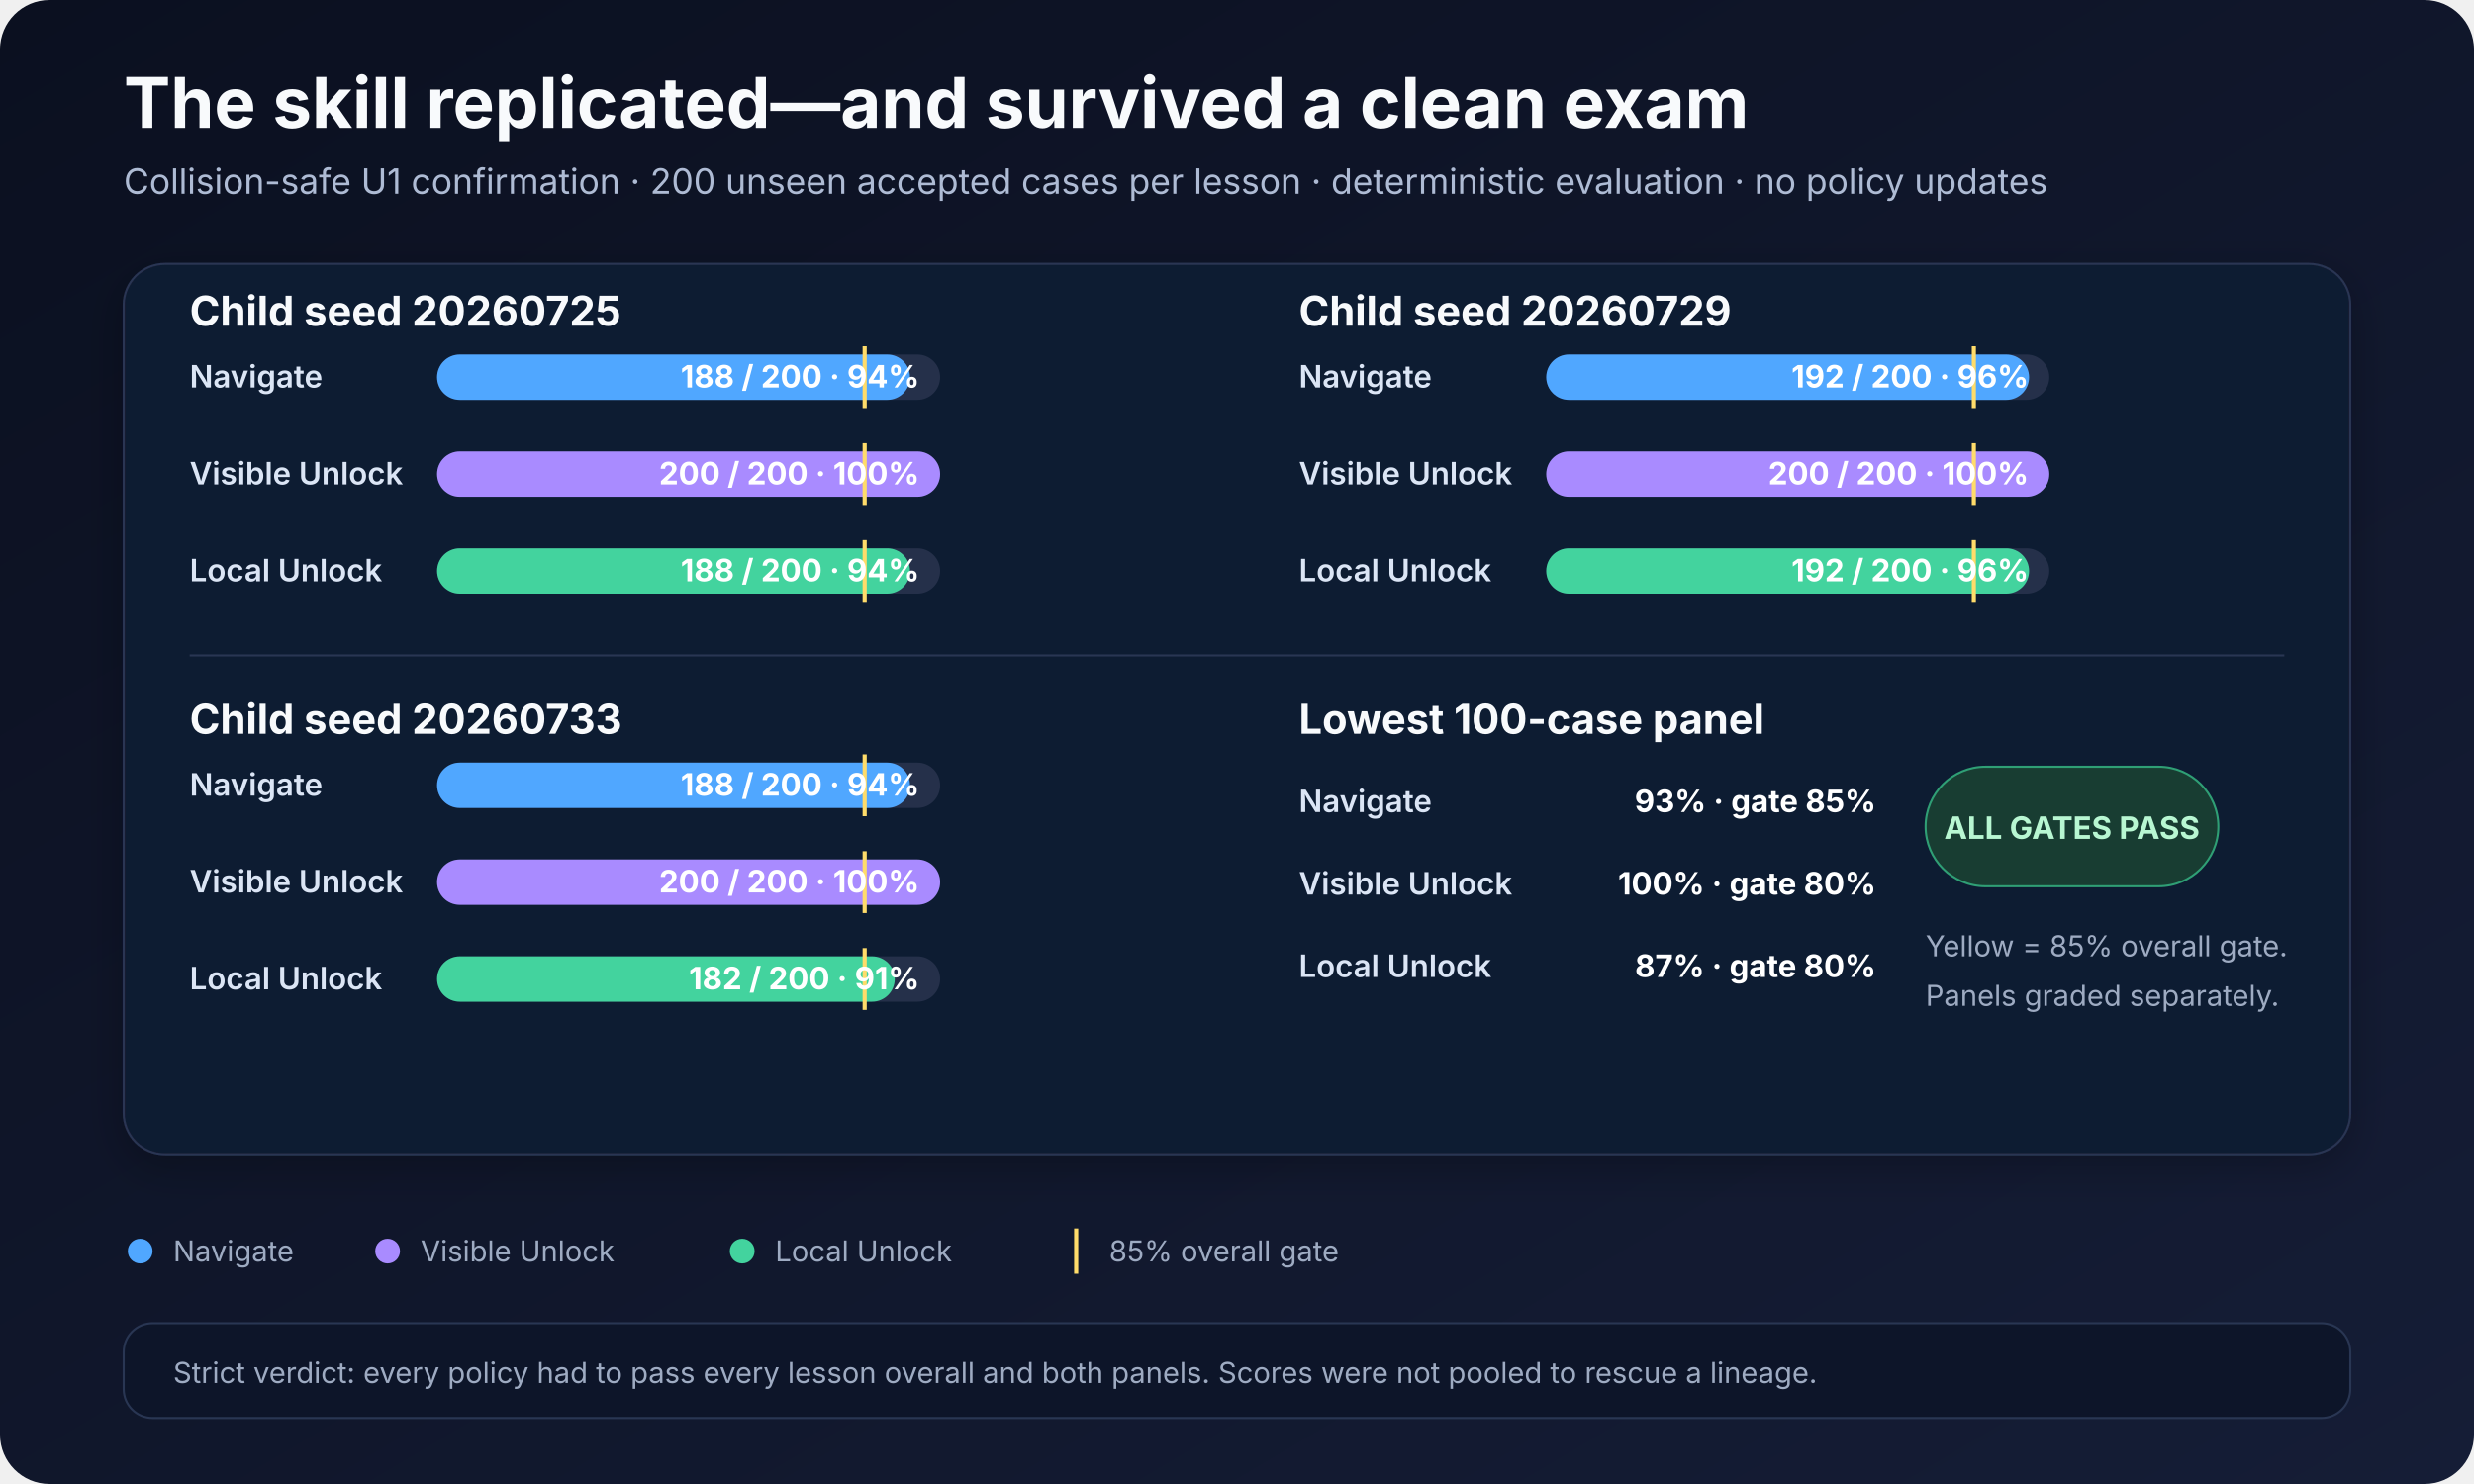
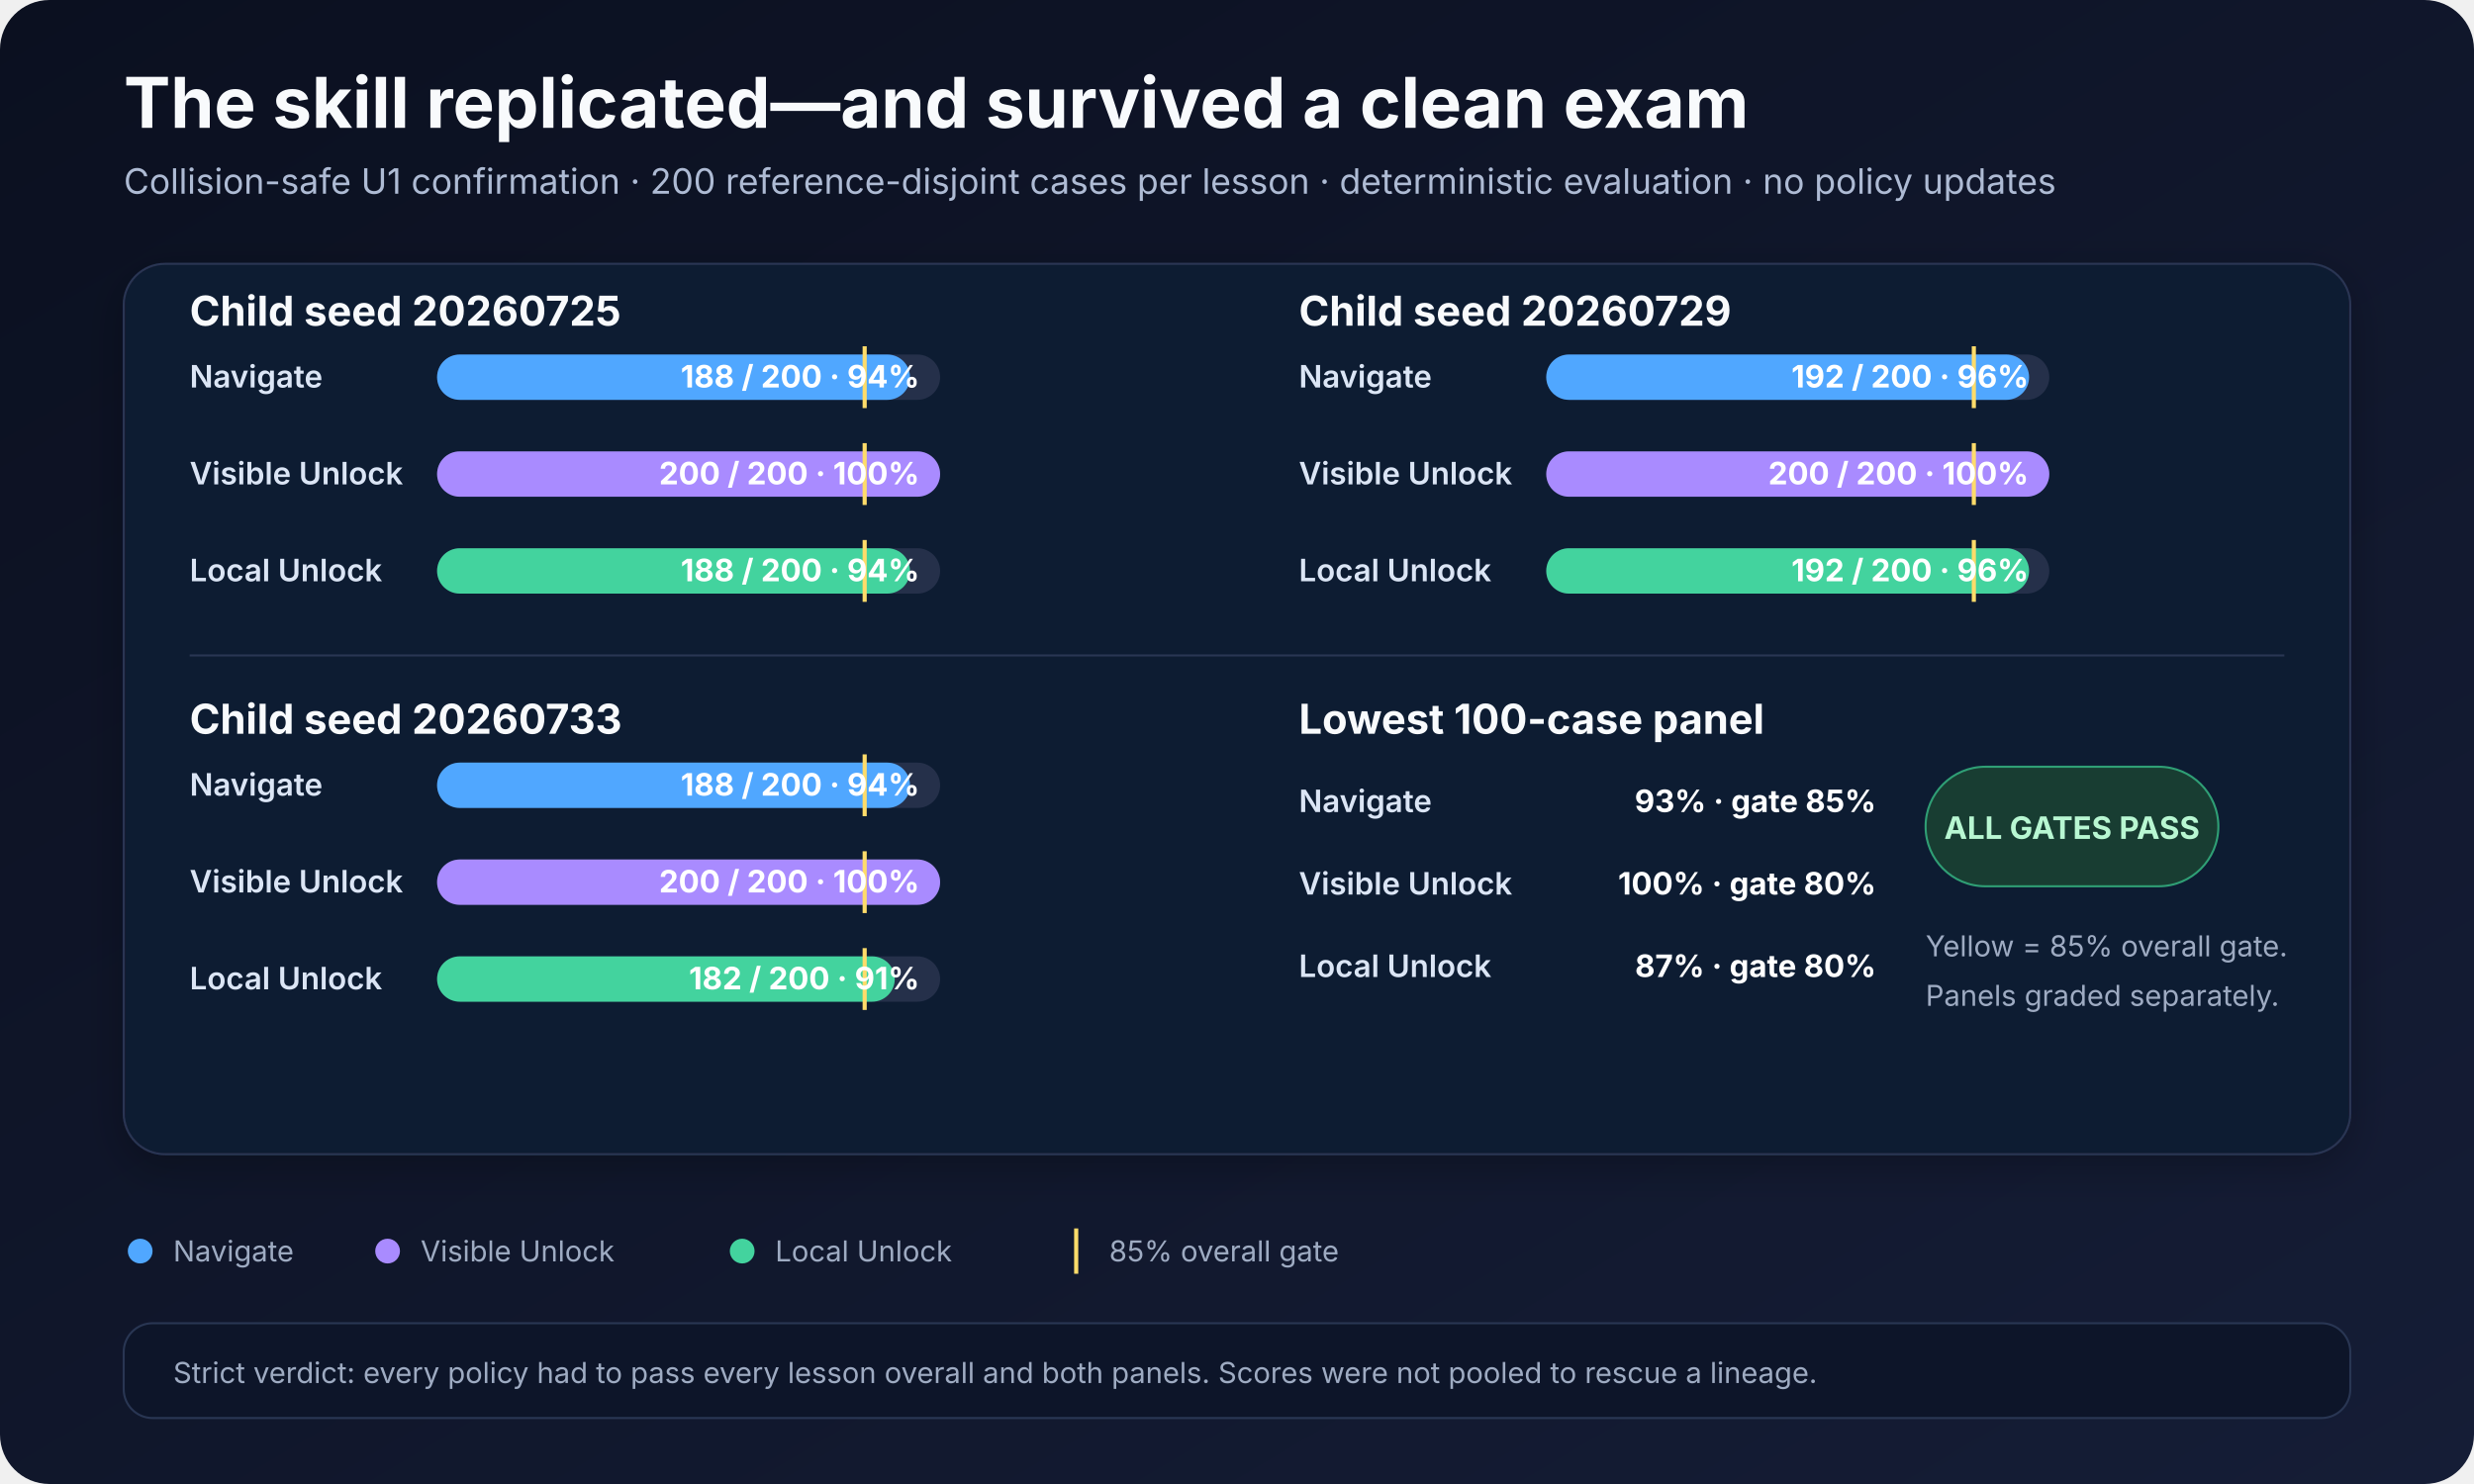
<svg xmlns="http://www.w3.org/2000/svg" width="1200" height="720" viewBox="0 0 1200 720" role="img" aria-labelledby="title desc">
  <defs>
    <linearGradient id="background" x1="0" y1="0" x2="1" y2="1">
      <stop offset="0" stop-color="#0b1020" />
      <stop offset="1" stop-color="#151d36" />
    </linearGradient>
    <filter id="shadow" x="-10%" y="-10%" width="120%" height="120%">
      <feDropShadow dx="0" dy="6" stdDeviation="10" flood-color="#000" flood-opacity=".25" />
    </filter>
    <style>
      text { font-family: Inter, ui-sans-serif, -apple-system, BlinkMacSystemFont, "Segoe UI", sans-serif; }
      .title { fill: #f8fafc; font-size: 34px; font-weight: 750; }
      .subtitle { fill: #aebbd4; font-size: 17px; }
      .card-title { fill: #f8fafc; font-size: 20px; font-weight: 700; }
      .label { fill: #dbe5f5; font-size: 15px; font-weight: 600; }
      .value { fill: #fff; font-size: 15px; font-weight: 750; text-anchor: end; }
      .axis { fill: #8290aa; font-size: 12px; text-anchor: middle; }
      .note { fill: #9eabc2; font-size: 14px; }
      .badge { fill: #b8f7d2; font-size: 15px; font-weight: 750; text-anchor: middle; }
    </style>
  </defs>
  <rect width="1200" height="720" rx="24" fill="url(#background)" />
  <text id="headline" x="60" y="62" class="title">The skill replicated—and survived a clean exam</text>
-   <text x="60" y="94" class="subtitle">Collision-safe U1 confirmation · 200 unseen accepted cases per lesson · deterministic evaluation · no policy updates</text>
+   <text x="60" y="94" class="subtitle">Collision-safe U1 confirmation · 200 reference-disjoint cases per lesson · deterministic evaluation · no policy updates</text>
  <g transform="translate(60 128)">
    <rect width="1080" height="432" rx="20" fill="#111a31" stroke="#293653" filter="url(#shadow)" />
    <g transform="translate(32 30)">
      <text x="0" y="0" class="card-title">Child seed 20260725</text>
      <text x="0" y="30" class="label">Navigate</text>
      <rect x="120" y="14" width="244" height="22" rx="11" fill="#25304a" />
      <rect x="120" y="14" width="229.4" height="22" rx="11" fill="#50a7ff" />
      <line x1="327.4" y1="10" x2="327.4" y2="40" stroke="#ffdc6a" stroke-width="2" />
      <text x="354" y="30" class="value">188 / 200 · 94%</text>
      <text x="0" y="77" class="label">Visible Unlock</text>
      <rect x="120" y="61" width="244" height="22" rx="11" fill="#25304a" />
      <rect x="120" y="61" width="244" height="22" rx="11" fill="#a98bff" />
      <line x1="327.4" y1="57" x2="327.4" y2="87" stroke="#ffdc6a" stroke-width="2" />
      <text x="354" y="77" class="value">200 / 200 · 100%</text>
      <text x="0" y="124" class="label">Local Unlock</text>
      <rect x="120" y="108" width="244" height="22" rx="11" fill="#25304a" />
      <rect x="120" y="108" width="229.4" height="22" rx="11" fill="#43d39e" />
      <line x1="327.4" y1="104" x2="327.4" y2="134" stroke="#ffdc6a" stroke-width="2" />
      <text x="354" y="124" class="value">188 / 200 · 94%</text>
    </g>
    <g transform="translate(570 30)">
      <text x="0" y="0" class="card-title">Child seed 20260729</text>
      <text x="0" y="30" class="label">Navigate</text>
      <rect x="120" y="14" width="244" height="22" rx="11" fill="#25304a" />
      <rect x="120" y="14" width="234.2" height="22" rx="11" fill="#50a7ff" />
      <line x1="327.4" y1="10" x2="327.4" y2="40" stroke="#ffdc6a" stroke-width="2" />
      <text x="354" y="30" class="value">192 / 200 · 96%</text>
      <text x="0" y="77" class="label">Visible Unlock</text>
      <rect x="120" y="61" width="244" height="22" rx="11" fill="#25304a" />
      <rect x="120" y="61" width="244" height="22" rx="11" fill="#a98bff" />
      <line x1="327.4" y1="57" x2="327.4" y2="87" stroke="#ffdc6a" stroke-width="2" />
      <text x="354" y="77" class="value">200 / 200 · 100%</text>
      <text x="0" y="124" class="label">Local Unlock</text>
      <rect x="120" y="108" width="244" height="22" rx="11" fill="#25304a" />
      <rect x="120" y="108" width="234.2" height="22" rx="11" fill="#43d39e" />
      <line x1="327.4" y1="104" x2="327.4" y2="134" stroke="#ffdc6a" stroke-width="2" />
      <text x="354" y="124" class="value">192 / 200 · 96%</text>
    </g>
    <line x1="32" y1="190" x2="1048" y2="190" stroke="#293653" />
    <g transform="translate(32 228)">
      <text x="0" y="0" class="card-title">Child seed 20260733</text>
      <text x="0" y="30" class="label">Navigate</text>
      <rect x="120" y="14" width="244" height="22" rx="11" fill="#25304a" />
      <rect x="120" y="14" width="229.4" height="22" rx="11" fill="#50a7ff" />
      <line x1="327.4" y1="10" x2="327.4" y2="40" stroke="#ffdc6a" stroke-width="2" />
      <text x="354" y="30" class="value">188 / 200 · 94%</text>
      <text x="0" y="77" class="label">Visible Unlock</text>
      <rect x="120" y="61" width="244" height="22" rx="11" fill="#25304a" />
      <rect x="120" y="61" width="244" height="22" rx="11" fill="#a98bff" />
      <line x1="327.4" y1="57" x2="327.4" y2="87" stroke="#ffdc6a" stroke-width="2" />
      <text x="354" y="77" class="value">200 / 200 · 100%</text>
      <text x="0" y="124" class="label">Local Unlock</text>
      <rect x="120" y="108" width="244" height="22" rx="11" fill="#25304a" />
      <rect x="120" y="108" width="222" height="22" rx="11" fill="#43d39e" />
      <line x1="327.4" y1="104" x2="327.4" y2="134" stroke="#ffdc6a" stroke-width="2" />
      <text x="354" y="124" class="value">182 / 200 · 91%</text>
    </g>
    <g transform="translate(570 228)">
      <text x="0" y="0" class="card-title">Lowest 100-case panel</text>
      <text x="0" y="38" class="label">Navigate</text>
      <text x="280" y="38" class="value">93% · gate 85%</text>
      <text x="0" y="78" class="label">Visible Unlock</text>
      <text x="280" y="78" class="value">100% · gate 80%</text>
      <text x="0" y="118" class="label">Local Unlock</text>
      <text x="280" y="118" class="value">87% · gate 80%</text>
      <rect x="304" y="16" width="142" height="58" rx="29" fill="#183d32" stroke="#2f9f75" />
      <text x="375" y="51" class="badge">ALL GATES PASS</text>
      <text x="304" y="108" class="note">Yellow = 85% overall gate.</text>
      <text x="304" y="132" class="note">Panels graded separately.</text>
    </g>
  </g>
  <g transform="translate(60 600)">
    <circle cx="8" cy="7" r="6" fill="#50a7ff" />
    <text x="24" y="12" class="note">Navigate</text>
    <circle cx="128" cy="7" r="6" fill="#a98bff" />
    <text x="144" y="12" class="note">Visible Unlock</text>
    <circle cx="300" cy="7" r="6" fill="#43d39e" />
    <text x="316" y="12" class="note">Local Unlock</text>
    <line x1="462" y1="-4" x2="462" y2="18" stroke="#ffdc6a" stroke-width="2" />
    <text x="478" y="12" class="note">85% overall gate</text>
  </g>
  <rect x="60" y="642" width="1080" height="46" rx="14" fill="#0d1529" stroke="#293653" />
  <text x="84" y="671" class="note">Strict verdict: every policy had to pass every lesson overall and both panels. Scores were not pooled to rescue a lineage.</text>
</svg>
